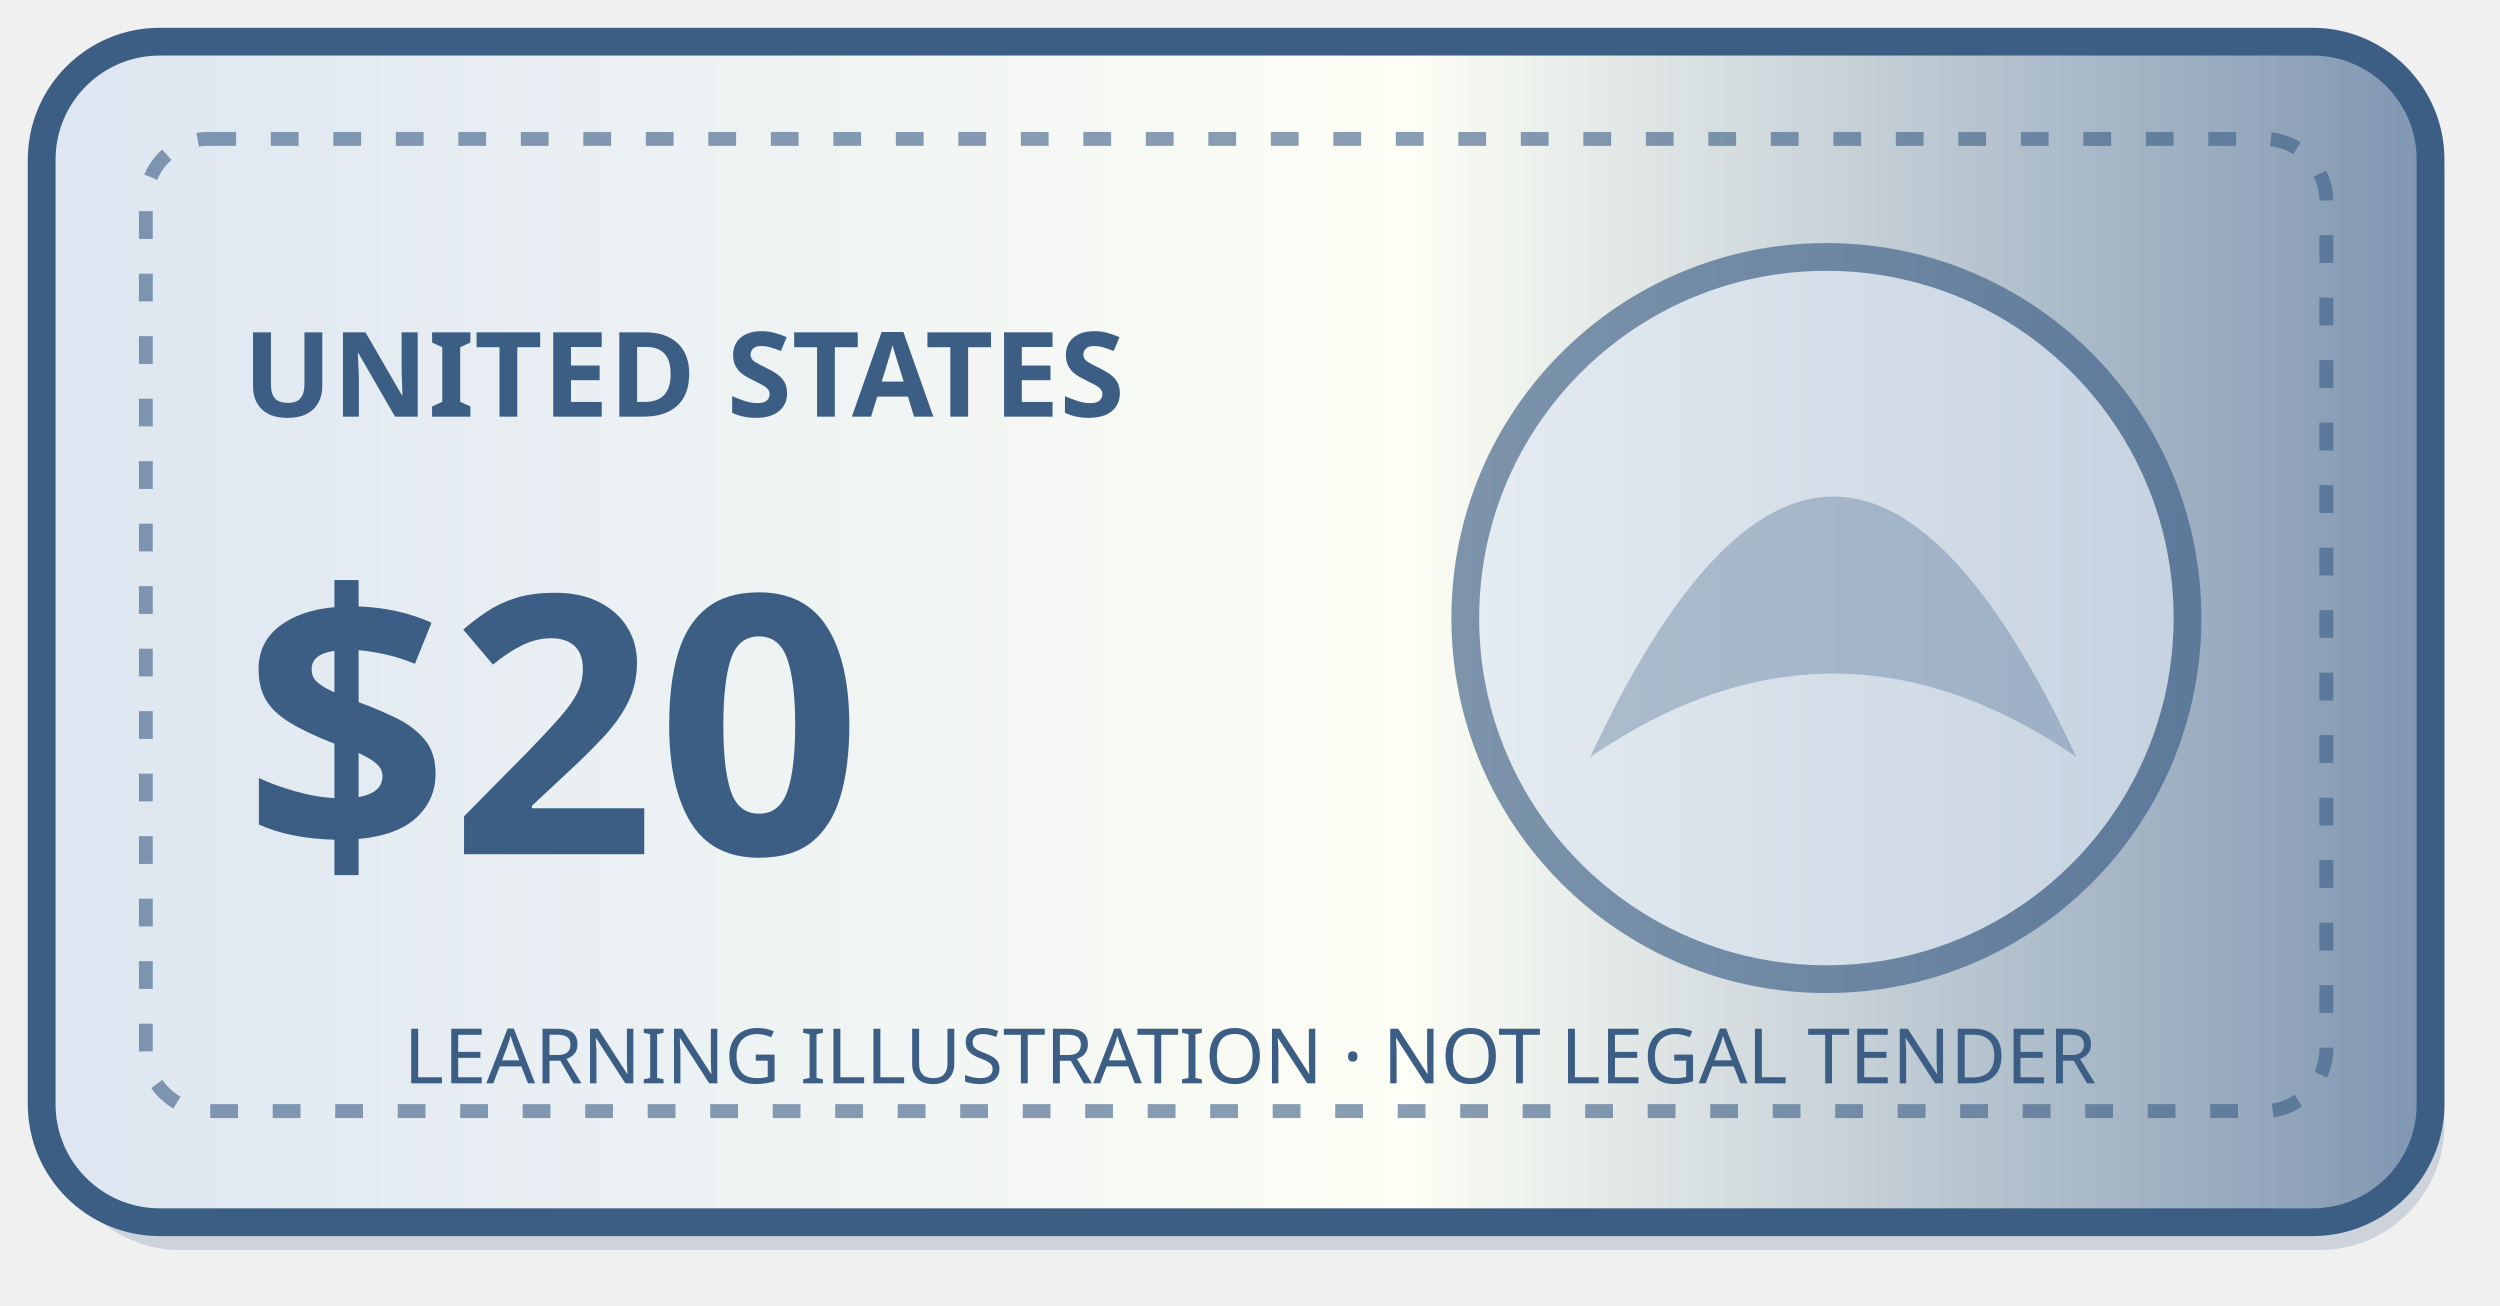
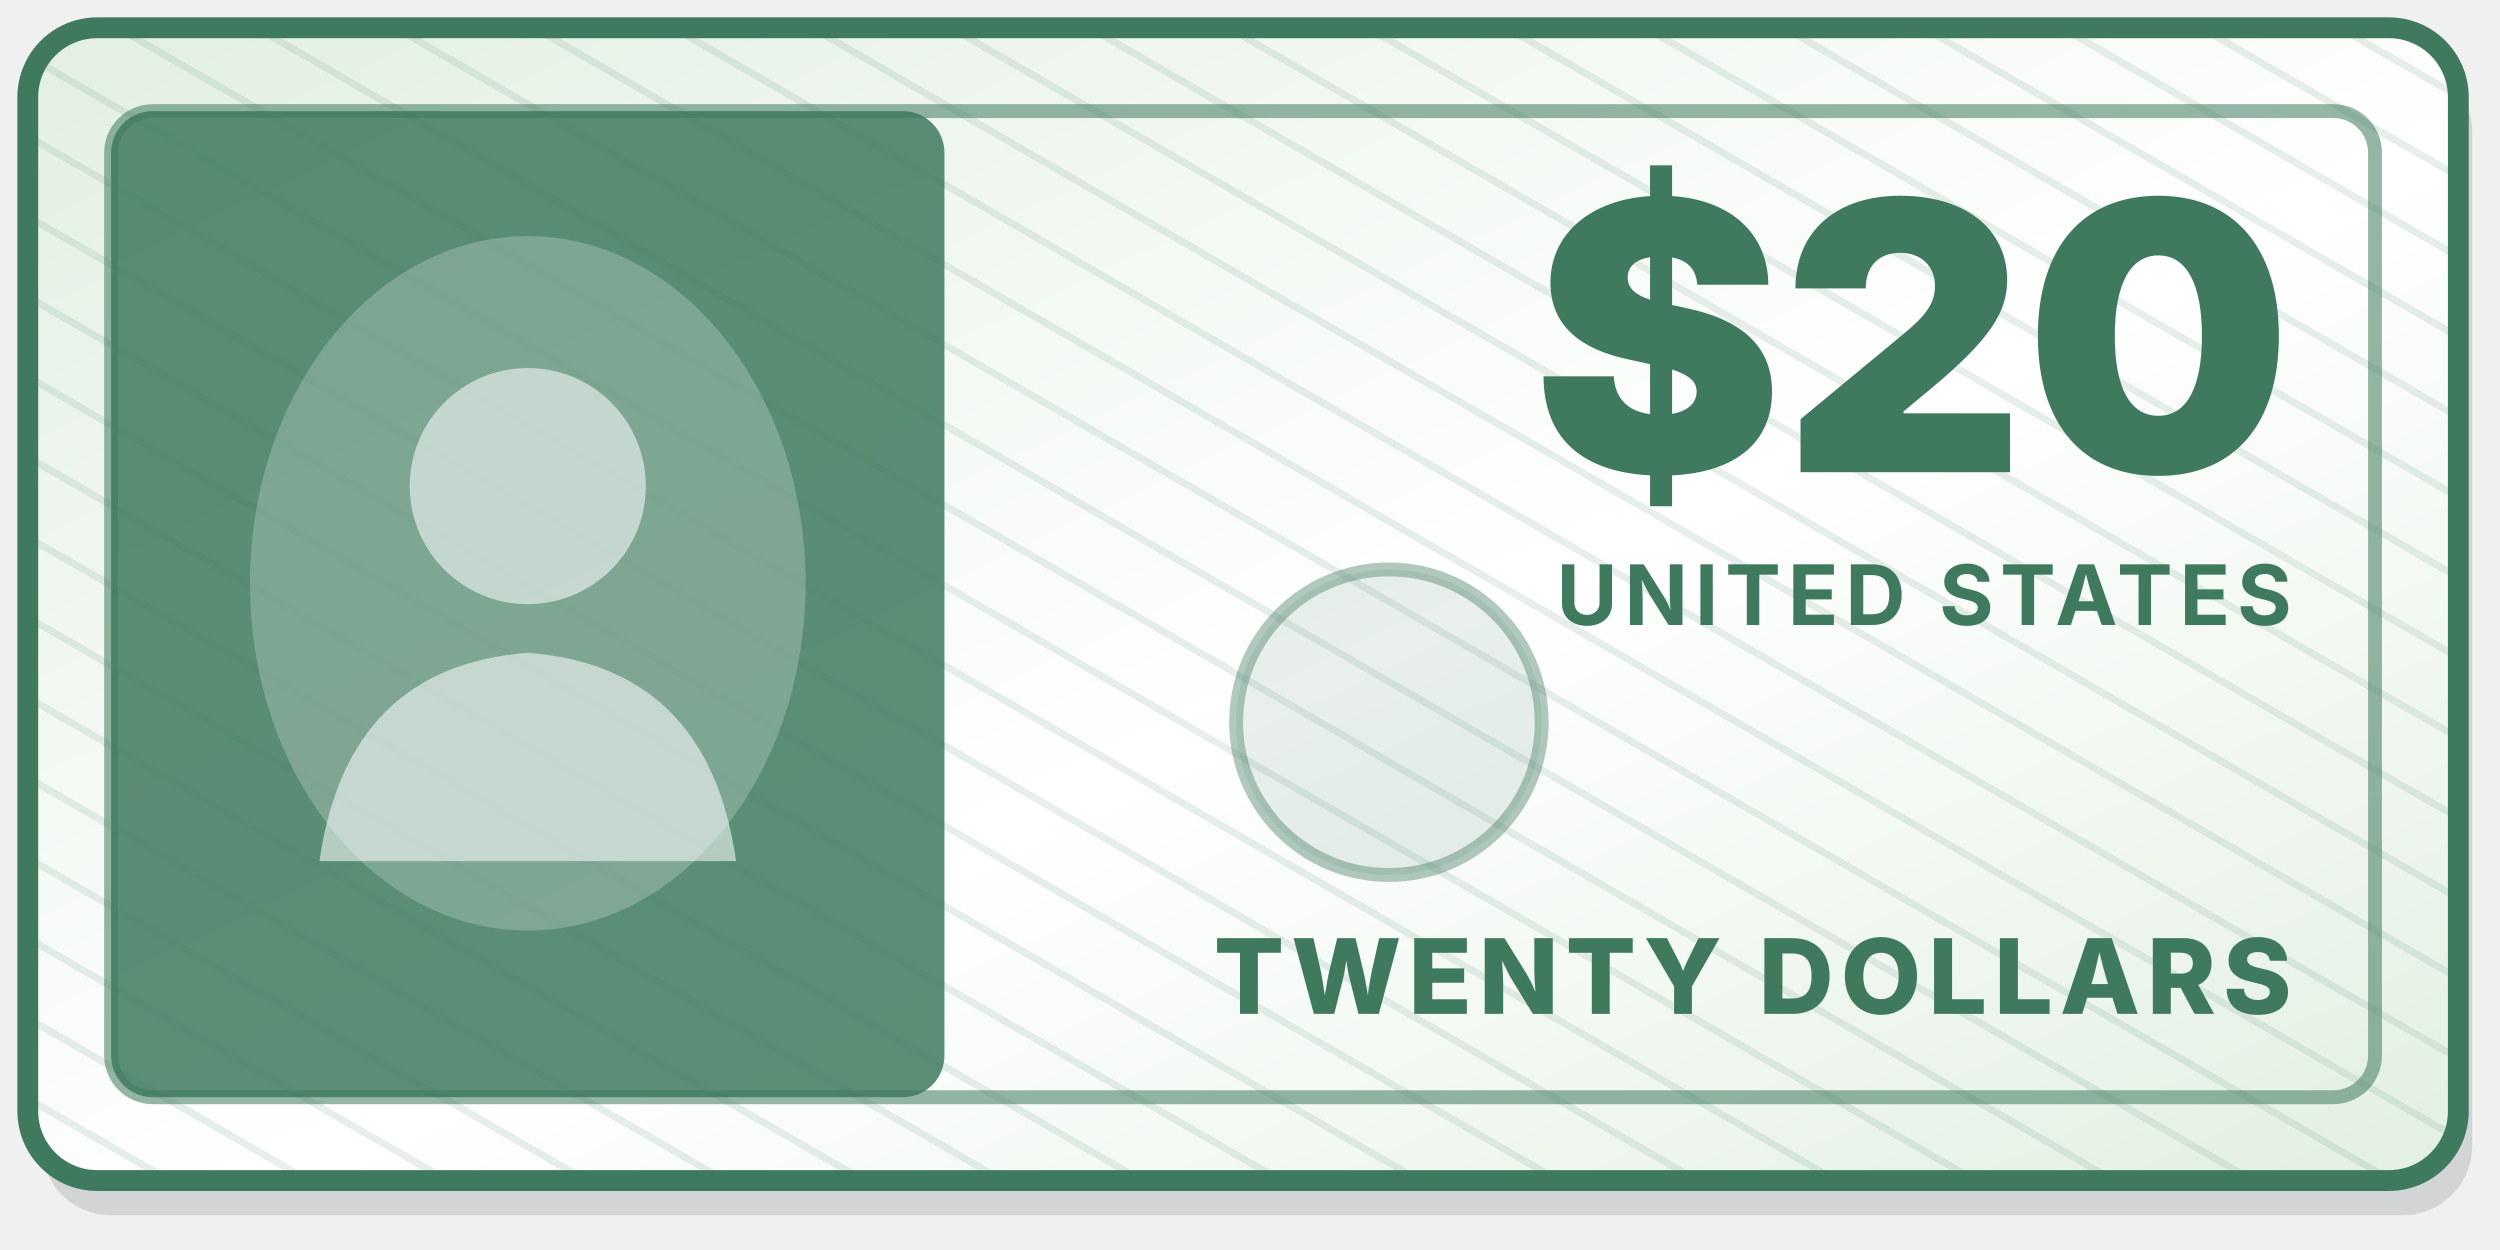
- <svg xmlns="http://www.w3.org/2000/svg" viewBox="0 0 360 188" role="img" aria-labelledby="t">
+ <svg xmlns="http://www.w3.org/2000/svg" viewBox="0 0 360 180" role="img" aria-labelledby="t">
  <defs>
-     <linearGradient id="paper">
-       <stop stop-color="#dce5f1" />
-       <stop offset=".57" stop-color="#fdfef5" />
-       <stop offset="1" stop-color="#7d94b0" />
+     <linearGradient id="p" x1="0" y1="0" x2="1" y2="1">
+       <stop offset="0" stop-color="#e2efe1" />
+       <stop offset=".55" stop-color="#ffffff" />
+       <stop offset="1" stop-color="#e2efe1" />
    </linearGradient>
+     <pattern id="g" width="10" height="10" patternUnits="userSpaceOnUse" patternTransform="rotate(30)">
+       <path d="M0 5H10" stroke="#3f7a5e" stroke-opacity=".12" stroke-width="1" />
+     </pattern>
  </defs>
-   <rect x="8" y="8" width="344" height="172" rx="18" fill="#3c5e85" opacity=".2" />
-   <rect x="6" y="6" width="344" height="170" rx="17" fill="url(#paper)" stroke="#3c5e85" stroke-width="4" />
-   <rect x="21" y="20" width="314" height="140" rx="9" fill="none" stroke="#3c5e85" stroke-dasharray="4 5" stroke-width="2" opacity=".6" />
-   <circle cx="263" cy="89" r="52" fill="#dce5f1" stroke="#3c5e85" stroke-width="4" opacity=".65" />
-   <path d="M229 109Q264 34 299 109Q264 85 229 109Z" fill="#3c5e85" opacity=".32" />
-   <text x="35" y="60" font-family="system-ui,sans-serif" font-size="17" font-weight="800" fill="#3c5e85">UNITED STATES</text>
-   <text x="35" y="123" font-family="system-ui,sans-serif" font-size="52" font-weight="900" fill="#3c5e85">$20</text>
-   <text x="180" y="156" text-anchor="middle" font-size="11" font-family="system-ui,sans-serif" fill="#3c5e85">LEARNING ILLUSTRATION · NOT LEGAL TENDER</text>
+   <rect x="6" y="9" width="350" height="166" rx="10" fill="#1d2733" opacity=".14" />
+   <rect x="4" y="4" width="350" height="166" rx="10" fill="url(#p)" stroke="#3f7a5e" stroke-width="3" />
+   <rect x="4" y="4" width="350" height="166" rx="10" fill="url(#g)" />
+   <rect x="16" y="16" width="326" height="142" rx="6" fill="none" stroke="#3f7a5e" stroke-opacity=".55" stroke-width="2" />
+   <rect x="16" y="16" width="120" height="142" rx="6" fill="#3f7a5e" fill-opacity=".85" />
+   <ellipse cx="76" cy="84" rx="40" ry="50" fill="#fff" fill-opacity=".22" />
+   <circle cx="76" cy="70" r="17" fill="#fff" fill-opacity=".55" />
+   <path d="M46 124Q50 96 76 94Q102 96 106 124Z" fill="#fff" fill-opacity=".55" />
+   <text x="330" y="68" text-anchor="end" font-family="system-ui,-apple-system,sans-serif" font-weight="900" font-size="54" fill="#3f7a5e">$20</text>
+   <text x="330" y="90" text-anchor="end" font-family="system-ui,-apple-system,sans-serif" font-weight="700" font-size="12" letter-spacing="1" fill="#3f7a5e">UNITED STATES</text>
+   <text x="330" y="146" text-anchor="end" font-family="system-ui,-apple-system,sans-serif" font-weight="800" font-size="15" letter-spacing="1" fill="#3f7a5e">TWENTY DOLLARS</text>
+   <circle cx="200" cy="104" r="22" fill="#3f7a5e" fill-opacity=".12" stroke="#3f7a5e" stroke-opacity=".4" stroke-width="2" />
</svg>
